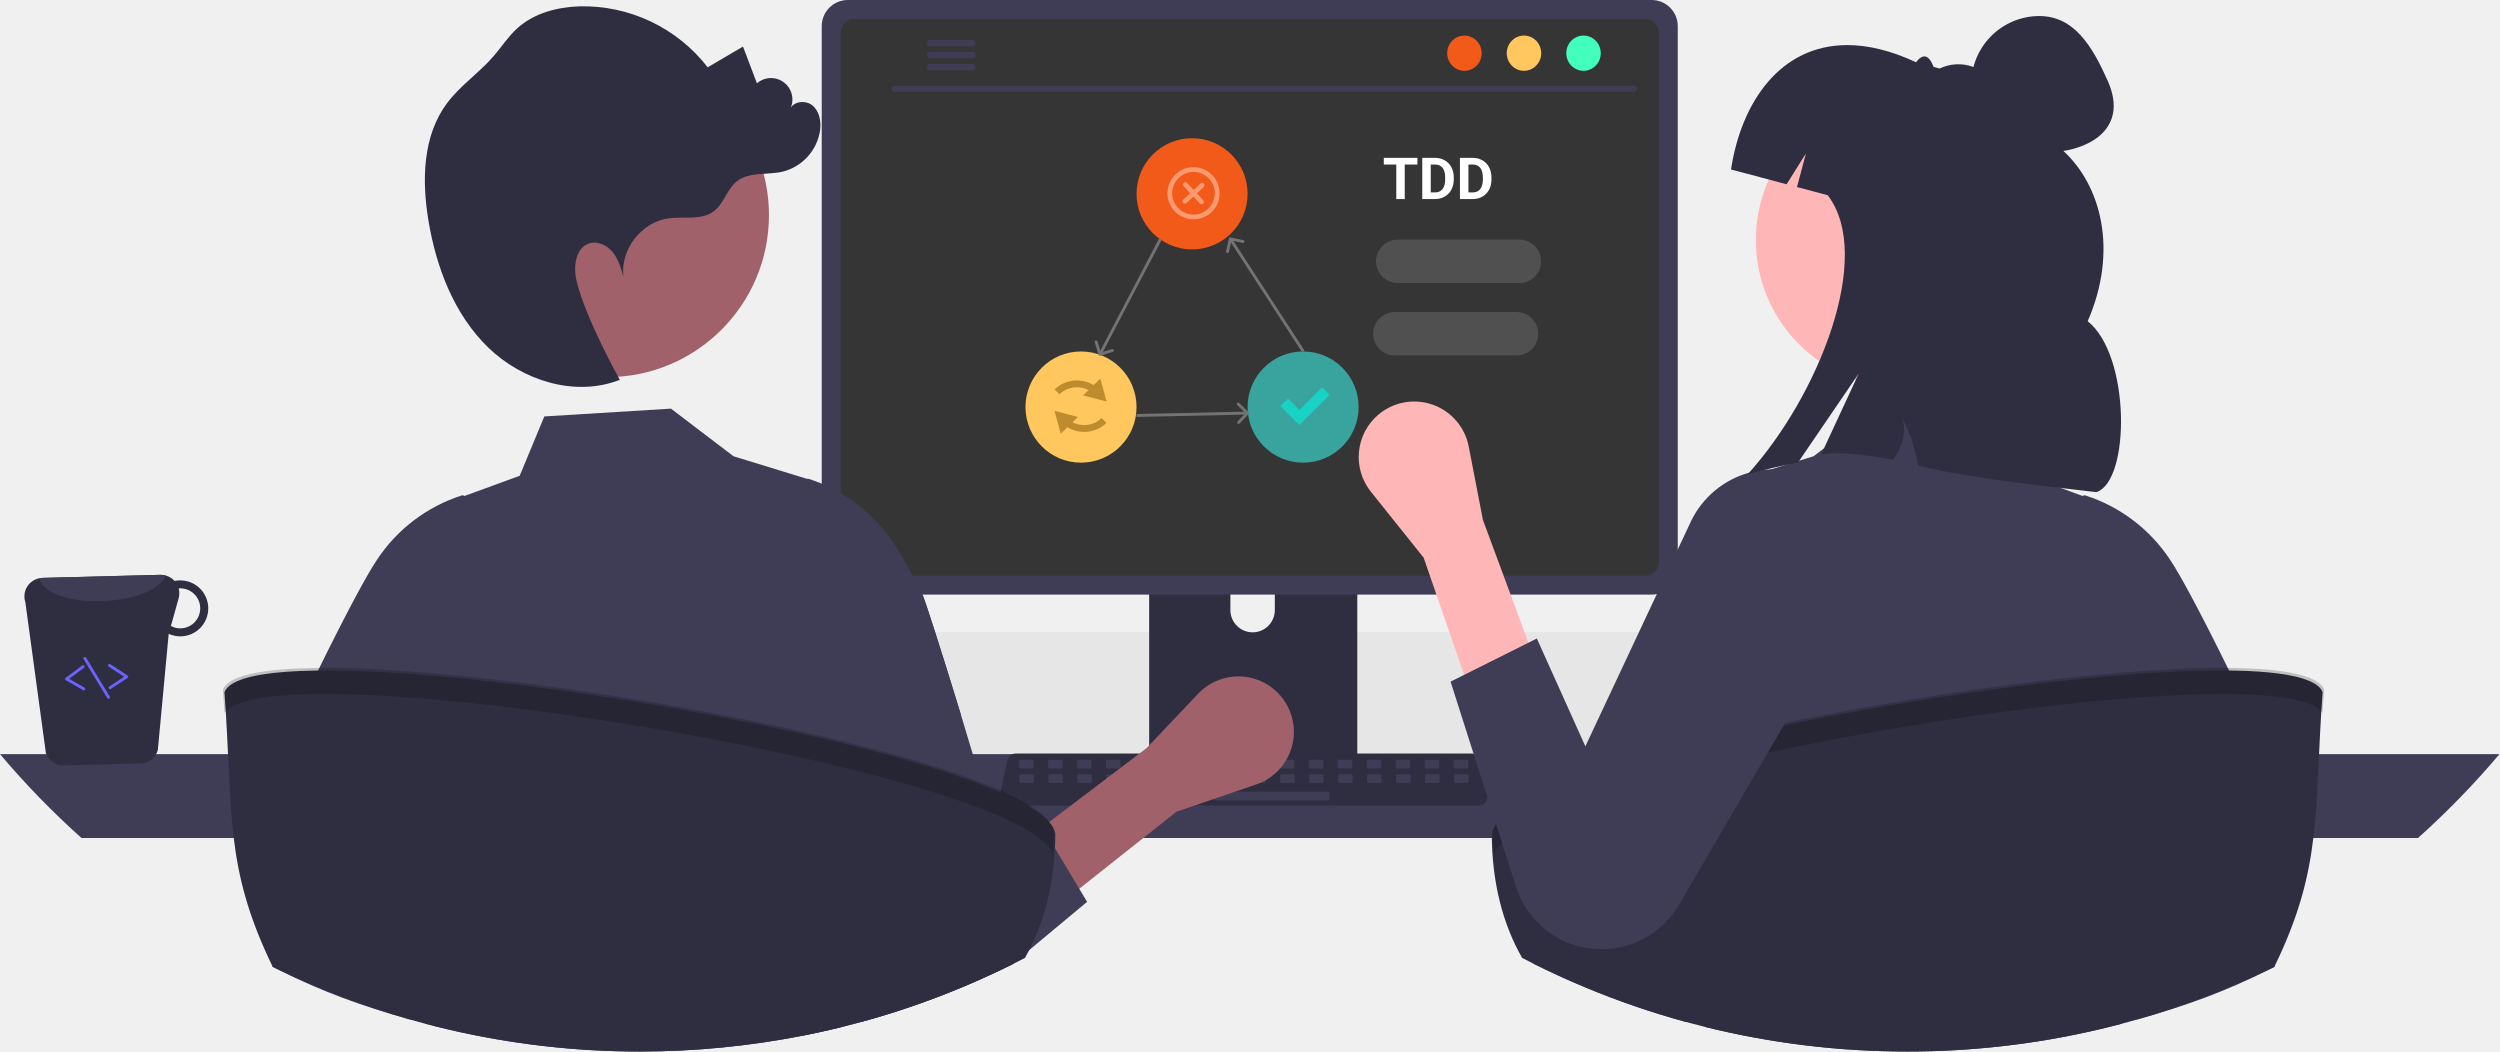
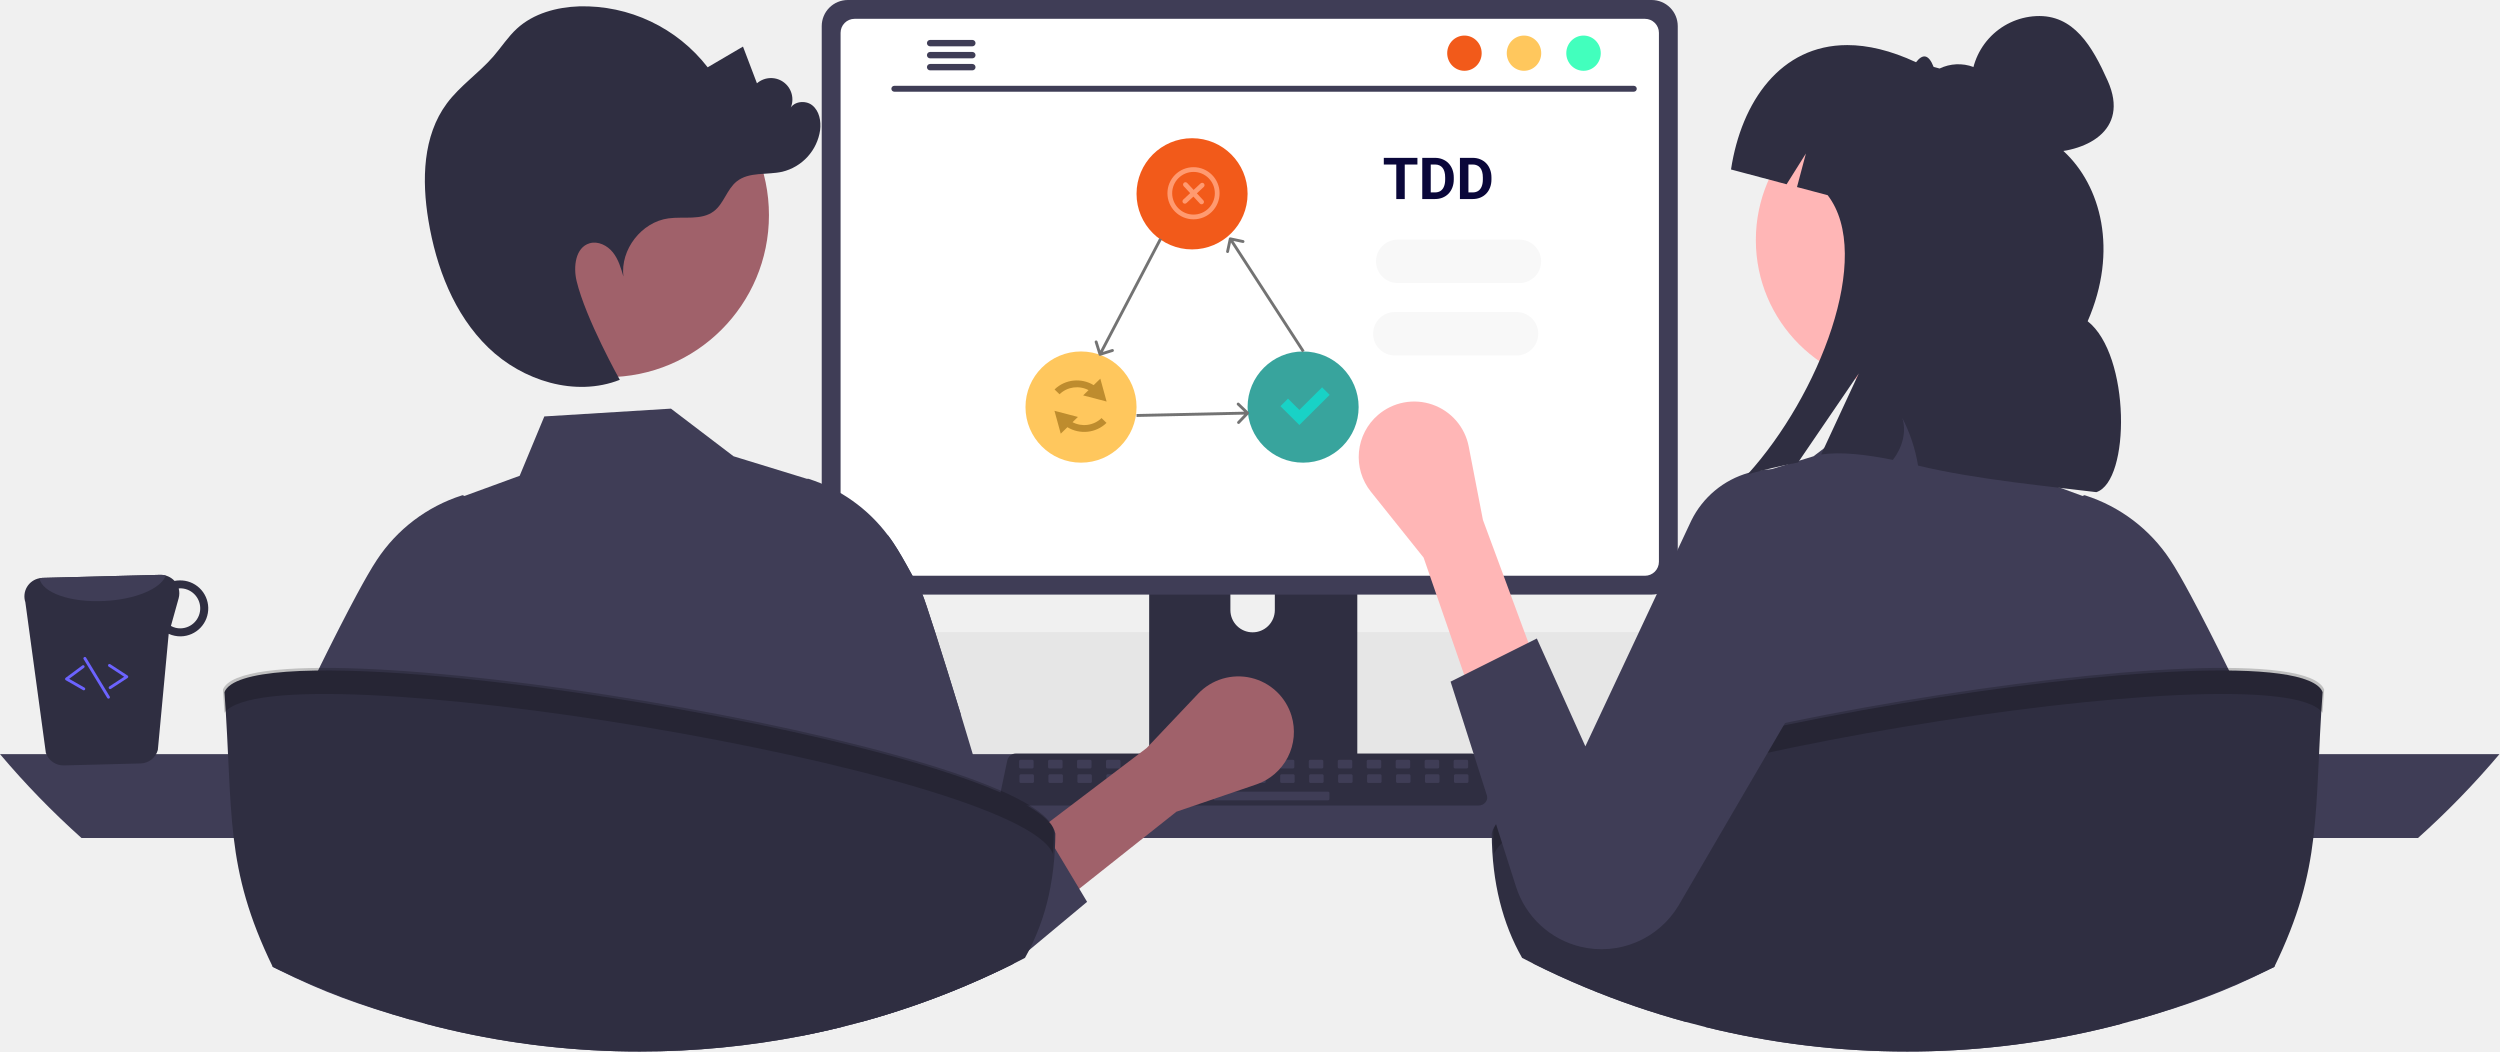
<svg xmlns="http://www.w3.org/2000/svg" width="863" height="363" viewBox="0 0 863 363" fill="none">
-   <path d="M208.94 245C208.939 248.419 209.594 251.807 210.87 254.98C211.36 256.21 211.945 257.4 212.62 258.54C213.491 260.026 214.503 261.426 215.64 262.72C218.152 265.583 221.247 267.876 224.716 269.447C228.186 271.018 231.951 271.831 235.76 271.83H627.07C634.183 271.83 641.005 269.004 646.035 263.975C651.064 258.945 653.89 252.123 653.89 245.01C653.89 237.897 651.064 231.075 646.035 226.045C641.005 221.016 634.183 218.19 627.07 218.19H235.76C228.651 218.197 221.835 221.023 216.807 226.049C211.779 231.076 208.95 237.891 208.94 245Z" fill="#E6E6E6" />
+   <path d="M208.94 245C208.939 248.419 209.594 251.807 210.87 254.98C211.36 256.21 211.945 257.4 212.62 258.54C213.491 260.026 214.503 261.426 215.64 262.72C218.152 265.583 221.247 267.876 224.716 269.447C228.186 271.018 231.951 271.831 235.76 271.83H627.07C634.183 271.83 641.005 269.004 646.035 263.975C651.064 258.945 653.89 252.123 653.89 245.01C653.89 237.897 651.064 231.075 646.035 226.045C641.005 221.016 634.183 218.19 627.07 218.19H235.76C228.651 218.197 221.835 221.023 216.807 226.049C211.779 231.076 208.95 237.891 208.94 245V245Z" fill="#E6E6E6" />
  <path d="M0 260.32C8.687 270.613 18.084 280.287 28.12 289.27H834.7C844.737 280.287 854.133 270.613 862.82 260.32H0Z" fill="#3F3D56" />
-   <path d="M396.69 163.51V266.07H468.54V163.51C468.541 162.772 468.306 162.054 467.868 161.46C467.431 160.866 466.815 160.428 466.11 160.21C465.778 160.1 465.43 160.046 465.08 160.05H400.16C399.705 160.049 399.254 160.138 398.833 160.311C398.413 160.485 398.03 160.74 397.708 161.061C397.386 161.382 397.13 161.764 396.955 162.184C396.78 162.604 396.69 163.055 396.69 163.51ZM424.73 198.75C424.749 196.728 425.565 194.796 427.002 193.373C428.438 191.95 430.378 191.152 432.4 191.152C434.422 191.152 436.362 191.95 437.798 193.373C439.234 194.796 440.051 196.728 440.07 198.75V210.65C440.06 212.677 439.247 214.618 437.81 216.048C436.372 217.478 434.427 218.281 432.4 218.281C430.373 218.281 428.428 217.478 426.99 216.048C425.553 214.618 424.74 212.677 424.73 210.65V198.75Z" fill="#2F2E41" />
+   <path d="M396.69 163.51V266.07H468.54V163.51C468.541 162.772 468.306 162.054 467.868 161.46C467.431 160.866 466.815 160.428 466.11 160.21C465.778 160.1 465.43 160.046 465.08 160.05H400.16C399.705 160.049 399.254 160.138 398.833 160.311C398.413 160.485 398.03 160.74 397.708 161.061C397.386 161.382 397.13 161.764 396.955 162.184C396.78 162.604 396.69 163.055 396.69 163.51V163.51ZM424.73 198.75C424.749 196.728 425.565 194.796 427.002 193.373C428.438 191.95 430.378 191.152 432.4 191.152C434.422 191.152 436.362 191.95 437.798 193.373C439.234 194.796 440.051 196.728 440.07 198.75V210.65C440.06 212.677 439.247 214.618 437.81 216.048C436.372 217.478 434.427 218.281 432.4 218.281C430.373 218.281 428.428 217.478 426.99 216.048C425.553 214.618 424.74 212.677 424.73 210.65V198.75Z" fill="#2F2E41" />
  <path d="M396.47 262.79V272.68C396.472 273.192 396.675 273.683 397.037 274.047C397.398 274.41 397.888 274.616 398.4 274.62H466.83C467.343 274.617 467.834 274.412 468.196 274.048C468.557 273.685 468.76 273.193 468.76 272.68V262.79H396.47Z" fill="#3F3D56" />
-   <path d="M283.66 8.99V196.25C283.662 198.636 284.611 200.924 286.298 202.612C287.985 204.299 290.274 205.248 292.66 205.25H570.16C572.546 205.248 574.834 204.299 576.522 202.612C578.209 200.924 579.158 198.636 579.16 196.25V8.99C579.154 6.606 578.204 4.321 576.517 2.636C574.83 0.951 572.544 0.003 570.16 0H292.66C290.276 0.003 287.99 0.951 286.303 2.636C284.616 4.321 283.666 6.606 283.66 8.99Z" fill="#3F3D56" />
-   <path d="M290.17 11.32V193.94C290.172 195.215 290.68 196.437 291.581 197.339C292.483 198.24 293.705 198.748 294.98 198.75H567.85C569.125 198.748 570.347 198.24 571.249 197.339C572.15 196.437 572.658 195.215 572.66 193.94V11.32C572.66 10.043 572.153 8.819 571.252 7.915C570.35 7.012 569.126 6.503 567.85 6.5H294.98C293.703 6.503 292.48 7.012 291.578 7.915C290.677 8.819 290.17 10.043 290.17 11.32Z" fill="#353535" />
+   <path d="M283.66 8.99V196.25C283.662 198.636 284.611 200.924 286.298 202.612C287.985 204.299 290.274 205.248 292.66 205.25H570.16C572.546 205.248 574.834 204.299 576.522 202.612C578.209 200.924 579.158 198.636 579.16 196.25V8.99C579.154 6.606 578.204 4.321 576.517 2.636C574.83 0.951 572.544 0.003 570.16 0H292.66C290.276 0.003 287.99 0.951 286.303 2.636C284.616 4.321 283.666 6.606 283.66 8.99V8.99Z" fill="#3F3D56" />
+   <path d="M290.17 11.32V193.94C290.172 195.215 290.68 196.437 291.581 197.339C292.483 198.24 293.705 198.748 294.98 198.75H567.85C569.125 198.748 570.347 198.24 571.249 197.339C572.15 196.437 572.658 195.215 572.66 193.94V11.32C572.66 10.043 572.153 8.819 571.252 7.915C570.35 7.012 569.126 6.503 567.85 6.5H294.98C293.703 6.503 292.48 7.012 291.578 7.915C290.677 8.819 290.17 10.043 290.17 11.32Z" fill="white" />
  <path d="M345.81 276.95C346.088 277.298 346.441 277.579 346.843 277.771C347.244 277.963 347.685 278.062 348.13 278.06H510.47C510.914 278.059 511.352 277.96 511.753 277.769C512.154 277.577 512.507 277.299 512.786 276.954C513.066 276.61 513.265 276.207 513.37 275.775C513.474 275.344 513.481 274.894 513.39 274.46L510.87 262.49C510.766 262.002 510.541 261.548 510.216 261.169C509.891 260.79 509.477 260.498 509.01 260.32C508.672 260.187 508.313 260.12 507.95 260.12H350.64C350.277 260.12 349.918 260.187 349.58 260.32C349.114 260.498 348.699 260.789 348.374 261.168C348.049 261.547 347.825 262.002 347.72 262.49L345.2 274.46C345.11 274.894 345.119 275.343 345.224 275.774C345.33 276.204 345.53 276.606 345.81 276.95Z" fill="#2F2E41" />
  <path d="M502.285 265.276H506.309C506.578 265.276 506.797 265.057 506.797 264.787V262.764C506.797 262.494 506.578 262.276 506.309 262.276H502.285C502.015 262.276 501.797 262.494 501.797 262.764V264.787C501.797 265.057 502.015 265.276 502.285 265.276Z" fill="#3F3D56" />
  <path d="M492.285 265.276H496.309C496.578 265.276 496.797 265.057 496.797 264.787V262.764C496.797 262.494 496.578 262.276 496.309 262.276H492.285C492.015 262.276 491.797 262.494 491.797 262.764V264.787C491.797 265.057 492.015 265.276 492.285 265.276Z" fill="#3F3D56" />
  <path d="M482.285 265.276H486.309C486.578 265.276 486.797 265.057 486.797 264.787V262.764C486.797 262.494 486.578 262.276 486.309 262.276H482.285C482.015 262.276 481.797 262.494 481.797 262.764V264.787C481.797 265.057 482.015 265.276 482.285 265.276Z" fill="#3F3D56" />
  <path d="M472.285 265.276H476.309C476.578 265.276 476.797 265.057 476.797 264.787V262.764C476.797 262.494 476.578 262.276 476.309 262.276H472.285C472.015 262.276 471.797 262.494 471.797 262.764V264.787C471.797 265.057 472.015 265.276 472.285 265.276Z" fill="#3F3D56" />
  <path d="M462.285 265.276H466.309C466.578 265.276 466.797 265.057 466.797 264.787V262.764C466.797 262.494 466.578 262.276 466.309 262.276H462.285C462.015 262.276 461.797 262.494 461.797 262.764V264.787C461.797 265.057 462.015 265.276 462.285 265.276Z" fill="#3F3D56" />
  <path d="M452.285 265.276H456.309C456.578 265.276 456.797 265.057 456.797 264.787V262.764C456.797 262.494 456.578 262.276 456.309 262.276H452.285C452.015 262.276 451.797 262.494 451.797 262.764V264.787C451.797 265.057 452.015 265.276 452.285 265.276Z" fill="#3F3D56" />
  <path d="M442.285 265.276H446.309C446.578 265.276 446.797 265.057 446.797 264.787V262.764C446.797 262.494 446.578 262.276 446.309 262.276H442.285C442.015 262.276 441.797 262.494 441.797 262.764V264.787C441.797 265.057 442.015 265.276 442.285 265.276Z" fill="#3F3D56" />
  <path d="M432.285 265.276H436.309C436.578 265.276 436.797 265.057 436.797 264.787V262.764C436.797 262.494 436.578 262.276 436.309 262.276H432.285C432.015 262.276 431.797 262.494 431.797 262.764V264.787C431.797 265.057 432.015 265.276 432.285 265.276Z" fill="#3F3D56" />
  <path d="M422.285 265.276H426.309C426.578 265.276 426.797 265.057 426.797 264.787V262.764C426.797 262.494 426.578 262.276 426.309 262.276H422.285C422.015 262.276 421.797 262.494 421.797 262.764V264.787C421.797 265.057 422.015 265.276 422.285 265.276Z" fill="#3F3D56" />
  <path d="M412.285 265.276H416.309C416.578 265.276 416.797 265.057 416.797 264.787V262.764C416.797 262.494 416.578 262.276 416.309 262.276H412.285C412.015 262.276 411.797 262.494 411.797 262.764V264.787C411.797 265.057 412.015 265.276 412.285 265.276Z" fill="#3F3D56" />
  <path d="M402.285 265.276H406.309C406.578 265.276 406.797 265.057 406.797 264.787V262.764C406.797 262.494 406.578 262.276 406.309 262.276H402.285C402.015 262.276 401.797 262.494 401.797 262.764V264.787C401.797 265.057 402.015 265.276 402.285 265.276Z" fill="#3F3D56" />
  <path d="M392.285 265.276H396.309C396.578 265.276 396.797 265.057 396.797 264.787V262.764C396.797 262.494 396.578 262.276 396.309 262.276H392.285C392.015 262.276 391.797 262.494 391.797 262.764V264.787C391.797 265.057 392.015 265.276 392.285 265.276Z" fill="#3F3D56" />
  <path d="M382.285 265.276H386.309C386.578 265.276 386.797 265.057 386.797 264.787V262.764C386.797 262.494 386.578 262.276 386.309 262.276H382.285C382.015 262.276 381.797 262.494 381.797 262.764V264.787C381.797 265.057 382.015 265.276 382.285 265.276Z" fill="#3F3D56" />
  <path d="M372.285 265.276H376.309C376.578 265.276 376.797 265.057 376.797 264.787V262.764C376.797 262.494 376.578 262.276 376.309 262.276H372.285C372.015 262.276 371.797 262.494 371.797 262.764V264.787C371.797 265.057 372.015 265.276 372.285 265.276Z" fill="#3F3D56" />
  <path d="M362.285 265.276H366.309C366.578 265.276 366.797 265.057 366.797 264.787V262.764C366.797 262.494 366.578 262.276 366.309 262.276H362.285C362.015 262.276 361.797 262.494 361.797 262.764V264.787C361.797 265.057 362.015 265.276 362.285 265.276Z" fill="#3F3D56" />
  <path d="M352.285 265.276H356.309C356.578 265.276 356.797 265.057 356.797 264.787V262.764C356.797 262.494 356.578 262.276 356.309 262.276H352.285C352.015 262.276 351.797 262.494 351.797 262.764V264.787C351.797 265.057 352.015 265.276 352.285 265.276Z" fill="#3F3D56" />
  <path d="M502.403 270.276H506.427C506.697 270.276 506.915 270.057 506.915 269.787V267.764C506.915 267.494 506.697 267.276 506.427 267.276H502.403C502.134 267.276 501.915 267.494 501.915 267.764V269.787C501.915 270.057 502.134 270.276 502.403 270.276Z" fill="#3F3D56" />
  <path d="M492.403 270.276H496.427C496.697 270.276 496.915 270.057 496.915 269.787V267.764C496.915 267.494 496.697 267.276 496.427 267.276H492.403C492.134 267.276 491.915 267.494 491.915 267.764V269.787C491.915 270.057 492.134 270.276 492.403 270.276Z" fill="#3F3D56" />
  <path d="M482.403 270.276H486.427C486.697 270.276 486.915 270.057 486.915 269.787V267.764C486.915 267.494 486.697 267.276 486.427 267.276H482.403C482.134 267.276 481.915 267.494 481.915 267.764V269.787C481.915 270.057 482.134 270.276 482.403 270.276Z" fill="#3F3D56" />
  <path d="M472.403 270.276H476.427C476.697 270.276 476.915 270.057 476.915 269.787V267.764C476.915 267.494 476.697 267.276 476.427 267.276H472.403C472.134 267.276 471.915 267.494 471.915 267.764V269.787C471.915 270.057 472.134 270.276 472.403 270.276Z" fill="#3F3D56" />
  <path d="M462.403 270.276H466.427C466.697 270.276 466.915 270.057 466.915 269.787V267.764C466.915 267.494 466.697 267.276 466.427 267.276H462.403C462.134 267.276 461.915 267.494 461.915 267.764V269.787C461.915 270.057 462.134 270.276 462.403 270.276Z" fill="#3F3D56" />
  <path d="M452.403 270.276H456.427C456.697 270.276 456.915 270.057 456.915 269.787V267.764C456.915 267.494 456.697 267.276 456.427 267.276H452.403C452.134 267.276 451.915 267.494 451.915 267.764V269.787C451.915 270.057 452.134 270.276 452.403 270.276Z" fill="#3F3D56" />
  <path d="M442.403 270.276H446.427C446.697 270.276 446.915 270.057 446.915 269.787V267.764C446.915 267.494 446.697 267.276 446.427 267.276H442.403C442.134 267.276 441.915 267.494 441.915 267.764V269.787C441.915 270.057 442.134 270.276 442.403 270.276Z" fill="#3F3D56" />
  <path d="M432.403 270.276H436.427C436.697 270.276 436.915 270.057 436.915 269.787V267.764C436.915 267.494 436.697 267.276 436.427 267.276H432.403C432.134 267.276 431.915 267.494 431.915 267.764V269.787C431.915 270.057 432.134 270.276 432.403 270.276Z" fill="#3F3D56" />
  <path d="M422.403 270.276H426.427C426.697 270.276 426.915 270.057 426.915 269.787V267.764C426.915 267.494 426.697 267.276 426.427 267.276H422.403C422.134 267.276 421.915 267.494 421.915 267.764V269.787C421.915 270.057 422.134 270.276 422.403 270.276Z" fill="#3F3D56" />
  <path d="M412.403 270.276H416.427C416.697 270.276 416.915 270.057 416.915 269.787V267.764C416.915 267.494 416.697 267.276 416.427 267.276H412.403C412.134 267.276 411.915 267.494 411.915 267.764V269.787C411.915 270.057 412.134 270.276 412.403 270.276Z" fill="#3F3D56" />
  <path d="M402.403 270.276H406.427C406.697 270.276 406.915 270.057 406.915 269.787V267.764C406.915 267.494 406.697 267.276 406.427 267.276H402.403C402.134 267.276 401.915 267.494 401.915 267.764V269.787C401.915 270.057 402.134 270.276 402.403 270.276Z" fill="#3F3D56" />
  <path d="M392.403 270.276H396.427C396.697 270.276 396.915 270.057 396.915 269.787V267.764C396.915 267.494 396.697 267.276 396.427 267.276H392.403C392.134 267.276 391.915 267.494 391.915 267.764V269.787C391.915 270.057 392.134 270.276 392.403 270.276Z" fill="#3F3D56" />
  <path d="M382.403 270.276H386.427C386.697 270.276 386.915 270.057 386.915 269.787V267.764C386.915 267.494 386.697 267.276 386.427 267.276H382.403C382.134 267.276 381.915 267.494 381.915 267.764V269.787C381.915 270.057 382.134 270.276 382.403 270.276Z" fill="#3F3D56" />
  <path d="M372.403 270.276H376.427C376.697 270.276 376.915 270.057 376.915 269.787V267.764C376.915 267.494 376.697 267.276 376.427 267.276H372.403C372.134 267.276 371.915 267.494 371.915 267.764V269.787C371.915 270.057 372.134 270.276 372.403 270.276Z" fill="#3F3D56" />
  <path d="M362.403 270.276H366.427C366.697 270.276 366.915 270.057 366.915 269.787V267.764C366.915 267.494 366.697 267.276 366.427 267.276H362.403C362.134 267.276 361.915 267.494 361.915 267.764V269.787C361.915 270.057 362.134 270.276 362.403 270.276Z" fill="#3F3D56" />
  <path d="M352.403 270.276H356.427C356.697 270.276 356.915 270.057 356.915 269.787V267.764C356.915 267.494 356.697 267.276 356.427 267.276H352.403C352.134 267.276 351.915 267.494 351.915 267.764V269.787C351.915 270.057 352.134 270.276 352.403 270.276Z" fill="#3F3D56" />
  <path d="M419.403 276.276H458.427C458.697 276.276 458.915 276.057 458.915 275.787V273.764C458.915 273.494 458.697 273.276 458.427 273.276H419.403C419.134 273.276 418.915 273.494 418.915 273.764V275.787C418.915 276.057 419.134 276.276 419.403 276.276Z" fill="#3F3D56" />
-   <path d="M308.692 31.657H564.015C564.281 31.651 564.533 31.541 564.719 31.352C564.905 31.162 565.009 30.907 565.009 30.641C565.009 30.376 564.905 30.121 564.719 29.931C564.533 29.741 564.281 29.632 564.015 29.626H308.692C308.427 29.632 308.174 29.741 307.988 29.931C307.803 30.121 307.699 30.376 307.699 30.641C307.699 30.907 307.803 31.162 307.988 31.352C308.174 31.541 308.427 31.651 308.692 31.657Z" fill="#3F3D56" />
+   <path d="M308.692 31.657H564.015C564.281 31.651 564.533 31.541 564.719 31.352C564.905 31.162 565.009 30.907 565.009 30.641C565.009 30.376 564.905 30.121 564.719 29.931C564.533 29.741 564.281 29.632 564.015 29.626H308.692C308.427 29.632 308.174 29.741 307.988 29.931C307.803 30.121 307.699 30.376 307.699 30.641C307.699 30.907 307.803 31.162 307.988 31.352C308.174 31.541 308.427 31.651 308.692 31.657V31.657Z" fill="#3F3D56" />
  <path d="M546.635 24.442C549.921 24.442 552.585 21.718 552.585 18.359C552.585 14.999 549.921 12.276 546.635 12.276C543.349 12.276 540.685 14.999 540.685 18.359C540.685 21.718 543.349 24.442 546.635 24.442Z" fill="#42FFBD" />
  <path d="M526.079 24.442C529.365 24.442 532.03 21.718 532.03 18.359C532.03 14.999 529.365 12.276 526.079 12.276C522.793 12.276 520.129 14.999 520.129 18.359C520.129 21.718 522.793 24.442 526.079 24.442Z" fill="#FFC75D" />
  <path d="M505.523 24.442C508.809 24.442 511.473 21.718 511.473 18.359C511.473 14.999 508.809 12.276 505.523 12.276C502.237 12.276 499.573 14.999 499.573 18.359C499.573 21.718 502.237 24.442 505.523 24.442Z" fill="#F25A1A" />
-   <path d="M319.98 14.89C319.979 15.034 320.007 15.176 320.061 15.309C320.116 15.443 320.196 15.564 320.297 15.666C320.398 15.768 320.519 15.849 320.651 15.905C320.784 15.96 320.926 15.989 321.07 15.99H335.67C335.959 15.983 336.233 15.864 336.435 15.657C336.637 15.451 336.75 15.174 336.75 14.885C336.75 14.596 336.637 14.319 336.435 14.113C336.233 13.906 335.959 13.787 335.67 13.78H321.07C320.779 13.784 320.5 13.902 320.296 14.11C320.092 14.318 319.978 14.599 319.98 14.89Z" fill="#3F3D56" />
-   <path d="M319.98 19.04C319.979 19.184 320.007 19.326 320.061 19.459C320.116 19.593 320.196 19.714 320.297 19.816C320.398 19.918 320.519 19.999 320.651 20.055C320.784 20.11 320.926 20.139 321.07 20.14H335.67C335.959 20.134 336.234 20.014 336.436 19.808C336.638 19.601 336.751 19.324 336.751 19.035C336.751 18.746 336.638 18.469 336.436 18.262C336.234 18.055 335.959 17.936 335.67 17.93H321.07C320.779 17.933 320.5 18.052 320.296 18.26C320.092 18.468 319.978 18.748 319.98 19.04Z" fill="#3F3D56" />
-   <path d="M319.98 23.18C319.978 23.472 320.092 23.752 320.296 23.96C320.5 24.168 320.779 24.287 321.07 24.29H335.67C335.959 24.283 336.233 24.164 336.435 23.957C336.637 23.751 336.75 23.474 336.75 23.185C336.75 22.896 336.637 22.619 336.435 22.413C336.233 22.206 335.959 22.087 335.67 22.08H321.07C320.926 22.081 320.784 22.11 320.651 22.165C320.519 22.221 320.398 22.302 320.297 22.404C320.196 22.506 320.116 22.628 320.061 22.761C320.007 22.894 319.979 23.036 319.98 23.18Z" fill="#3F3D56" />
+   <path d="M319.98 14.89C319.979 15.034 320.007 15.176 320.061 15.309C320.116 15.443 320.196 15.564 320.297 15.666C320.398 15.768 320.519 15.849 320.651 15.905C320.784 15.96 320.926 15.989 321.07 15.99H335.67C335.959 15.983 336.233 15.864 336.435 15.657C336.637 15.451 336.75 15.174 336.75 14.885C336.75 14.596 336.637 14.319 336.435 14.113C336.233 13.906 335.959 13.787 335.67 13.78H321.07C320.779 13.784 320.5 13.902 320.296 14.11C320.092 14.318 319.978 14.599 319.98 14.89V14.89Z" fill="#3F3D56" />
+   <path d="M319.98 19.04C319.979 19.184 320.007 19.326 320.061 19.459C320.116 19.593 320.196 19.714 320.297 19.816C320.398 19.918 320.519 19.999 320.651 20.055C320.784 20.11 320.926 20.139 321.07 20.14H335.67C335.959 20.134 336.234 20.014 336.436 19.808C336.638 19.601 336.751 19.324 336.751 19.035C336.751 18.746 336.638 18.469 336.436 18.262C336.234 18.055 335.959 17.936 335.67 17.93H321.07C320.779 17.933 320.5 18.052 320.296 18.26C320.092 18.468 319.978 18.748 319.98 19.04V19.04Z" fill="#3F3D56" />
+   <path d="M319.98 23.18C319.978 23.472 320.092 23.752 320.296 23.96C320.5 24.168 320.779 24.287 321.07 24.29H335.67C335.959 24.283 336.233 24.164 336.435 23.957C336.637 23.751 336.75 23.474 336.75 23.185C336.75 22.896 336.637 22.619 336.435 22.413C336.233 22.206 335.959 22.087 335.67 22.08H321.07C320.926 22.081 320.784 22.11 320.651 22.165C320.519 22.221 320.398 22.302 320.297 22.404C320.196 22.506 320.116 22.628 320.061 22.761C320.007 22.894 319.979 23.036 319.98 23.18V23.18Z" fill="#3F3D56" />
  <path d="M349.912 332.662C349.692 332.772 349.472 332.882 349.252 332.982C347.862 333.672 346.462 334.352 345.052 335.022C340.832 337.032 336.559 338.942 332.232 340.752C320.848 345.514 309.166 349.532 297.262 352.782C295.262 340.312 293.322 310.902 291.462 289.272C291.112 285.202 290.762 281.412 290.412 278.062C290.08 273.664 289.448 269.294 288.522 264.982C288.431 264.644 288.301 264.319 288.132 264.012C288.322 265.742 288.522 270.902 288.712 278.062C288.812 281.412 288.902 285.202 289.002 289.272C289.472 310.092 289.962 338.422 290.452 354.552C289.062 354.892 287.662 355.232 286.262 355.552C285.382 355.762 284.492 355.962 283.602 356.152C282.522 356.392 281.442 356.632 280.362 356.852C279.232 357.092 278.102 357.322 276.972 357.542C258.506 361.17 239.731 362.991 220.912 362.982C219.662 362.982 218.422 362.972 217.172 362.962C216.792 362.962 216.412 362.952 216.022 362.942C214.922 362.922 213.782 362.902 212.622 362.872C190.383 362.257 168.29 359.073 146.782 353.382L147.652 289.272L147.802 278.062L147.862 273.812C147.367 275.179 147.07 276.611 146.982 278.062C146.632 280.792 146.272 284.662 145.912 289.272C144.542 307.032 143.132 335.682 141.672 351.982C124.382 347.062 111.742 342.572 95.942 334.672C95.332 334.372 94.712 334.062 94.102 333.752C94.212 332.982 94.332 332.212 94.442 331.422C96.232 318.982 94.122 302.792 96.102 289.272C97.612 278.842 99.172 268.822 100.742 260.322C102.642 250.092 104.572 242.052 106.482 238.142C108.682 233.632 110.882 229.192 113.012 224.942C113.932 223.112 114.835 221.315 115.722 219.552C116.202 218.602 116.682 217.662 117.152 216.742C119.292 212.552 121.312 208.682 123.162 205.252C124.462 202.842 125.662 200.662 126.762 198.752C128.052 196.502 129.192 194.642 130.132 193.232C137.075 182.708 147.406 174.871 159.412 171.022L159.712 170.942L160.002 171.062L160.332 171.212L179.392 164.242L187.902 143.752L231.612 141.062L238.672 146.432L242.282 149.182L246.132 152.112L253.212 157.502L255.222 158.122L258.212 159.042L278.662 165.322L278.872 165.232L279.172 165.312C290.098 168.809 299.661 175.625 306.532 184.812C307.212 185.692 307.842 186.602 308.452 187.522C310.112 189.982 312.352 193.872 314.992 198.752C316.082 200.762 317.232 202.942 318.442 205.252C319.172 206.642 325.472 226.302 331.602 246.382C337.332 265.182 342.912 284.352 343.642 289.272C343.772 290.182 343.912 291.102 344.042 292.012C344.872 297.702 345.692 303.432 346.482 309.022C347.652 317.312 348.792 325.312 349.882 332.462C349.892 332.532 349.902 332.592 349.912 332.662Z" fill="#3F3D56" />
  <path opacity="0.2" d="M303.59 260.276L295.093 227.484L287.59 255.78L303.59 260.276Z" fill="black" />
-   <path d="M15.829 259.896C16.27 261.178 17.106 262.289 18.216 263.067C19.327 263.845 20.656 264.251 22.012 264.227L48.504 263.545C49.87 263.518 51.191 263.05 52.269 262.211C53.347 261.371 54.124 260.206 54.485 258.888L58.234 218.801C59.564 219.403 61.012 219.701 62.472 219.671C65.033 219.607 67.465 218.528 69.23 216.671C70.996 214.814 71.952 212.332 71.888 209.771C71.823 207.209 70.744 204.778 68.887 203.012C67.031 201.246 64.549 200.291 61.987 200.355C61.404 200.353 60.821 200.414 60.251 200.535C59.63 199.864 58.876 199.33 58.036 198.968C57.197 198.606 56.291 198.423 55.377 198.432L14.626 199.485C14.288 199.497 13.952 199.539 13.621 199.61C12.727 199.776 11.88 200.132 11.135 200.654C10.391 201.175 9.767 201.851 9.305 202.634C8.843 203.417 8.555 204.29 8.459 205.194C8.362 206.097 8.461 207.012 8.748 207.874L15.829 259.896ZM59.003 216.079L61.67 206.526C61.974 205.423 61.981 204.259 61.691 203.152C61.82 203.151 61.934 203.09 62.064 203.09C63.893 203.052 65.662 203.741 66.984 205.006C68.306 206.27 69.073 208.008 69.115 209.837C69.158 211.666 68.474 213.437 67.213 214.762C65.951 216.088 64.216 216.859 62.387 216.907C61.205 216.944 60.035 216.657 59.003 216.079Z" fill="#2F2E41" />
-   <path d="M13.621 199.609C14.489 204.574 24.25 208.063 35.987 207.457C46.78 206.96 55.604 203.17 57.221 198.678C56.623 198.501 56.001 198.418 55.377 198.432L14.626 199.485C14.288 199.497 13.952 199.539 13.621 199.609Z" fill="#3F3D56" />
+   <path d="M15.829 259.896C16.27 261.178 17.106 262.289 18.216 263.067C19.327 263.845 20.656 264.251 22.012 264.227L48.504 263.545C49.87 263.518 51.191 263.05 52.269 262.211C53.347 261.371 54.124 260.206 54.485 258.888L58.234 218.801C59.564 219.403 61.012 219.701 62.472 219.671C65.033 219.607 67.465 218.528 69.23 216.671C70.996 214.814 71.952 212.332 71.888 209.771C71.823 207.209 70.744 204.778 68.887 203.012C67.031 201.246 64.549 200.291 61.987 200.355C61.404 200.353 60.821 200.414 60.251 200.535C59.63 199.864 58.876 199.33 58.036 198.968C57.197 198.606 56.291 198.423 55.377 198.432L14.626 199.485C14.288 199.497 13.952 199.539 13.621 199.61C12.727 199.776 11.88 200.132 11.135 200.654C10.391 201.175 9.767 201.851 9.305 202.634C8.843 203.417 8.555 204.29 8.459 205.194C8.362 206.097 8.461 207.012 8.748 207.874L15.829 259.896ZM59.003 216.079L61.67 206.526C61.974 205.423 61.981 204.259 61.691 203.152C61.82 203.151 61.934 203.09 62.064 203.09C63.893 203.052 65.662 203.741 66.984 205.006C68.306 206.27 69.073 208.008 69.115 209.837C69.158 211.666 68.474 213.437 67.213 214.762C65.951 216.088 64.216 216.859 62.387 216.907C61.205 216.944 60.035 216.657 59.003 216.079V216.079Z" fill="#2F2E41" />
+   <path d="M13.621 199.609C14.489 204.574 24.25 208.063 35.987 207.457C46.78 206.96 55.604 203.17 57.221 198.678C56.623 198.501 56.001 198.418 55.377 198.432L14.626 199.485C14.288 199.497 13.952 199.539 13.621 199.609V199.609Z" fill="#3F3D56" />
  <path d="M38.138 237.867C38.192 237.854 38.243 237.831 38.289 237.801L44.042 234.035C44.112 233.99 44.169 233.928 44.208 233.855C44.248 233.782 44.269 233.7 44.269 233.617C44.269 233.534 44.248 233.453 44.209 233.38C44.169 233.307 44.112 233.245 44.042 233.199L38.063 229.282C38.008 229.246 37.946 229.221 37.882 229.209C37.817 229.196 37.751 229.196 37.686 229.21C37.622 229.223 37.56 229.249 37.506 229.286C37.452 229.323 37.405 229.37 37.369 229.425C37.333 229.48 37.308 229.542 37.296 229.607C37.284 229.671 37.284 229.738 37.298 229.802C37.311 229.866 37.337 229.928 37.375 229.982C37.412 230.036 37.459 230.082 37.515 230.118L42.856 233.617L37.742 236.964C37.643 237.029 37.57 237.127 37.536 237.24C37.502 237.354 37.51 237.475 37.557 237.584C37.605 237.692 37.689 237.78 37.796 237.832C37.902 237.884 38.023 237.896 38.138 237.867H38.138Z" fill="#6C63FF" />
-   <path d="M29.051 238.287C29.148 238.262 29.235 238.209 29.301 238.135C29.368 238.061 29.41 237.969 29.424 237.87C29.437 237.771 29.421 237.671 29.377 237.581C29.333 237.492 29.264 237.418 29.177 237.368L23.874 234.328L29 230.521C29.052 230.481 29.097 230.432 29.131 230.376C29.164 230.32 29.187 230.257 29.196 230.192C29.206 230.127 29.202 230.061 29.186 229.998C29.17 229.934 29.142 229.874 29.103 229.821C29.064 229.769 29.015 229.724 28.958 229.691C28.902 229.657 28.84 229.635 28.775 229.625C28.71 229.616 28.644 229.619 28.58 229.635C28.516 229.651 28.456 229.679 28.404 229.718L22.665 233.981C22.599 234.031 22.545 234.096 22.51 234.171C22.475 234.246 22.459 234.329 22.464 234.412C22.469 234.495 22.494 234.575 22.538 234.646C22.582 234.716 22.642 234.775 22.714 234.816L28.68 238.236C28.792 238.3 28.925 238.318 29.051 238.287Z" fill="#6C63FF" />
-   <path d="M37.566 241.167C37.614 241.155 37.66 241.136 37.703 241.11C37.759 241.076 37.808 241.031 37.847 240.978C37.886 240.925 37.913 240.865 37.929 240.801C37.945 240.737 37.947 240.671 37.937 240.606C37.927 240.541 37.904 240.479 37.87 240.423L29.715 227.014C29.645 226.902 29.534 226.821 29.406 226.79C29.277 226.759 29.142 226.78 29.029 226.849C28.916 226.918 28.834 227.029 28.803 227.157C28.771 227.286 28.792 227.421 28.86 227.535L37.016 240.943C37.072 241.034 37.155 241.105 37.254 241.146C37.353 241.186 37.462 241.194 37.566 241.167Z" fill="#6C63FF" />
+   <path d="M29.051 238.287C29.148 238.262 29.235 238.209 29.301 238.135C29.368 238.061 29.41 237.969 29.424 237.87C29.437 237.771 29.421 237.671 29.377 237.581C29.333 237.492 29.264 237.418 29.177 237.368L23.874 234.328L29 230.521C29.052 230.481 29.097 230.432 29.131 230.376C29.164 230.32 29.187 230.257 29.196 230.192C29.206 230.127 29.202 230.061 29.186 229.998C29.17 229.934 29.142 229.874 29.103 229.821C29.064 229.769 29.015 229.724 28.958 229.691C28.902 229.657 28.84 229.635 28.775 229.625C28.71 229.616 28.644 229.619 28.58 229.635C28.516 229.651 28.456 229.679 28.404 229.718L22.665 233.981C22.599 234.031 22.545 234.096 22.51 234.171C22.475 234.246 22.459 234.329 22.464 234.412C22.469 234.495 22.494 234.575 22.538 234.646C22.582 234.716 22.642 234.775 22.714 234.816L28.68 238.236C28.792 238.3 28.925 238.318 29.051 238.287V238.287Z" fill="#6C63FF" />
+   <path d="M37.566 241.167C37.614 241.155 37.66 241.136 37.703 241.11C37.759 241.076 37.808 241.031 37.847 240.978C37.886 240.925 37.913 240.865 37.929 240.801C37.945 240.737 37.947 240.671 37.937 240.606C37.927 240.541 37.904 240.479 37.87 240.423L29.715 227.014C29.645 226.902 29.534 226.821 29.406 226.79C29.277 226.759 29.142 226.78 29.029 226.849C28.916 226.918 28.834 227.029 28.803 227.157C28.771 227.286 28.792 227.421 28.86 227.535L37.016 240.943C37.072 241.034 37.155 241.105 37.254 241.146C37.353 241.186 37.462 241.194 37.566 241.167V241.167Z" fill="#6C63FF" />
  <path d="M785.149 333.75C784.539 334.06 783.919 334.37 783.309 334.67C767.509 342.57 754.869 347.06 737.579 351.98C736.119 335.68 734.709 307.03 733.339 289.27C732.979 284.66 732.619 280.79 732.269 278.06C732.181 276.609 731.885 275.177 731.389 273.81L731.449 278.06L731.599 289.27L732.469 353.38C710.962 359.071 688.868 362.255 666.629 362.87C665.469 362.9 664.329 362.92 663.229 362.94C662.839 362.95 662.459 362.96 662.079 362.96C660.829 362.97 659.589 362.98 658.339 362.98C634.903 362.997 611.552 360.167 588.799 354.55C589.289 338.42 589.779 310.09 590.249 289.27C590.349 285.2 590.439 281.41 590.539 278.06C590.729 270.9 590.929 265.74 591.119 264.01C590.951 264.317 590.82 264.642 590.729 264.98C589.803 269.292 589.171 273.662 588.839 278.06C588.489 281.41 588.139 285.2 587.789 289.27C585.929 310.9 583.989 340.31 581.989 352.78C570.085 349.53 558.404 345.512 547.019 340.75C541.019 338.25 535.126 335.553 529.339 332.66C530.439 325.46 531.589 317.39 532.769 309.02C533.689 302.53 534.639 295.86 535.609 289.27C537.109 279.09 588.069 169.16 600.079 165.31L600.379 165.23L600.589 165.32L621.039 159.04L624.029 158.12L626.039 157.5L633.119 152.11L636.969 149.18L640.579 146.43L647.639 141.06L691.349 143.75L699.859 164.24L718.919 171.21L719.249 171.06L719.539 170.94L719.839 171.02C731.845 174.869 742.176 182.706 749.119 193.23C750.059 194.64 751.199 196.5 752.489 198.75C753.589 200.66 754.789 202.84 756.089 205.25C757.939 208.68 759.959 212.55 762.099 216.74C762.569 217.66 763.049 218.6 763.529 219.55C764.419 221.31 765.322 223.107 766.239 224.94C768.369 229.19 770.569 233.63 772.769 238.14C774.679 242.05 776.609 250.09 778.509 260.32C780.079 268.82 781.639 278.84 783.149 289.27C785.129 302.79 783.019 318.98 784.809 331.42C784.919 332.21 785.039 332.98 785.149 333.75Z" fill="#3F3D56" />
  <path d="M656.954 133.705C685.03 133.705 707.791 110.944 707.791 82.868C707.791 54.792 685.03 32.032 656.954 32.032C628.878 32.032 606.118 54.792 606.118 82.868C606.118 110.944 628.878 133.705 656.954 133.705Z" fill="#FFB6B6" />
  <path opacity="0.2" d="M575.659 260.276L584.156 227.484L591.659 255.78L575.659 260.276Z" fill="black" />
  <path d="M801.769 238.91C798.729 280.79 801.879 299.23 785.099 333.76C769.832 341.233 753.929 347.33 737.579 351.98C735.879 352.46 734.176 352.927 732.469 353.38C710.962 359.071 688.868 362.255 666.629 362.87C665.469 362.9 664.329 362.92 663.229 362.94C662.839 362.95 662.459 362.96 662.079 362.96C660.829 362.97 659.589 362.98 658.339 362.98C634.903 362.997 611.552 360.167 588.799 354.55C586.519 353.99 584.249 353.4 581.989 352.78C570.085 349.53 558.404 345.512 547.019 340.75C541.019 338.25 535.126 335.553 529.339 332.66C528.029 332 526.719 331.34 525.429 330.66C518.799 319 515.029 304.82 514.949 287.78C519.539 258.42 791.629 213.59 801.769 238.91Z" fill="#2F2E41" />
  <path opacity="0.2" d="M801.761 246.082C801.917 243.489 802.09 240.811 802.293 238.022C792.153 212.702 520.063 257.532 515.473 286.892C515.485 289.584 515.6 292.196 515.794 294.747C526.91 265.769 785.399 223.161 801.761 246.082Z" fill="black" />
-   <path d="M508.183 240.885L530.516 229.718L511.905 179.468L507 154.126C506.363 150.833 504.872 147.766 502.678 145.23C500.484 142.694 497.663 140.778 494.496 139.674C491.33 138.57 487.929 138.316 484.634 138.938C481.338 139.56 478.264 141.036 475.718 143.218C471.945 146.452 469.576 151.026 469.111 155.974C468.645 160.921 470.121 165.856 473.225 169.737L491.432 192.496L508.183 240.885Z" fill="#FFB6B6" />
-   <path d="M530.516 220.413L500.738 235.302L523.336 306.111C524.959 311.195 527.868 315.775 531.782 319.404C535.695 323.034 540.48 325.591 545.672 326.827C552.074 328.352 558.796 327.797 564.862 325.245C570.928 322.692 576.023 318.273 579.409 312.63L639.334 209.916C643.581 202.838 644.892 194.381 642.987 186.35C641.082 178.318 636.112 171.35 629.139 166.934C625.388 164.559 621.18 163 616.787 162.359C612.394 161.718 607.916 162.009 603.643 163.213C599.37 164.417 595.399 166.507 591.987 169.348C588.576 172.188 585.801 175.715 583.843 179.699L547.267 257.636L530.516 220.413Z" fill="#3F3D56" />
+   <path d="M508.183 240.885L530.516 229.718L511.905 179.468L507 154.126C506.363 150.833 504.872 147.766 502.678 145.23C500.484 142.694 497.663 140.778 494.496 139.674C491.33 138.57 487.929 138.316 484.634 138.938C481.338 139.56 478.264 141.036 475.718 143.218V143.218C471.945 146.452 469.576 151.026 469.111 155.974C468.645 160.921 470.121 165.856 473.225 169.737L491.432 192.496L508.183 240.885Z" fill="#FFB6B6" />
+   <path d="M530.516 220.413L500.738 235.302L523.336 306.111C524.959 311.195 527.868 315.775 531.782 319.404C535.695 323.034 540.48 325.591 545.672 326.827C552.074 328.351 558.796 327.797 564.862 325.245C570.928 322.692 576.023 318.274 579.409 312.63L639.334 209.916C643.581 202.838 644.892 194.381 642.987 186.35C641.082 178.318 636.112 171.35 629.139 166.934V166.934C625.388 164.559 621.18 163 616.787 162.359C612.394 161.718 607.916 162.009 603.643 163.213C599.37 164.417 595.399 166.507 591.987 169.348C588.576 172.188 585.801 175.715 583.843 179.699L547.267 257.636L530.516 220.413Z" fill="#3F3D56" />
  <path d="M209.508 130.197C240.4 130.197 265.443 105.154 265.443 74.262C265.443 43.37 240.4 18.327 209.508 18.327C178.615 18.327 153.573 43.37 153.573 74.262C153.573 105.154 178.615 130.197 209.508 130.197Z" fill="#A0616A" />
  <path d="M154.244 35.716C158.792 29.586 165.329 25.228 170.329 19.461C173.072 16.297 175.35 12.711 178.435 9.879C184.165 4.616 192.179 2.459 199.955 2.191C208.477 1.972 216.931 3.762 224.632 7.417C232.334 11.072 239.067 16.489 244.286 23.229C248.351 20.846 252.415 18.463 256.48 16.08C258.085 20.306 259.691 24.533 261.297 28.759C262.615 27.614 264.296 26.972 266.042 26.948C267.788 26.923 269.486 27.517 270.835 28.625C272.185 29.734 273.098 31.284 273.414 33.001C273.73 34.718 273.428 36.492 272.561 38.008C273.528 35.019 277.96 34.384 280.403 36.359C282.847 38.334 283.501 41.847 283.102 44.963C282.602 48.382 281.091 51.573 278.762 54.126C276.434 56.678 273.396 58.477 270.037 59.289C264.733 60.471 258.56 59.229 254.315 62.622C250.911 65.341 249.884 70.293 246.411 72.923C242.131 76.163 236.081 74.665 230.761 75.381C221.453 76.634 214.083 86.154 215.201 95.479C214.359 92.536 213.474 89.509 211.563 87.118C209.651 84.728 206.432 83.112 203.5 83.991C198.654 85.443 197.862 92.048 199.036 96.969C202.151 110.019 213.955 131.113 213.955 131.113C198.628 137.159 180.367 131.442 168.54 119.969C156.714 108.496 150.555 92.25 147.872 75.993C145.596 62.207 145.919 46.937 154.244 35.716Z" fill="#2F2E41" />
  <path d="M720.662 110.892C731.304 86.494 725.275 64.043 712.302 52.132V52.122C707.202 40.692 700.422 31.872 692.662 29.802C688.912 27.392 685.272 24.562 681.232 23.122C679.35 22.418 677.345 22.102 675.338 22.193C673.33 22.284 671.362 22.78 669.552 23.652L667.492 23.102C665.742 18.632 663.692 18.542 661.412 21.482C652.632 17.392 644.722 15.562 637.682 15.562C614.722 15.562 601.142 35.002 597.542 58.502L616.732 63.612L623.402 52.982L620.322 64.572L630.912 67.382C647.032 88.372 627.742 136.792 603.292 163.732C609.112 162.122 614.909 160.762 620.682 159.652L641.662 128.892L628.662 156.892C635.412 155.902 644.022 156.852 653.432 158.762C656.602 154.622 658.272 149.102 656.632 144.182C659.313 149.371 661.163 154.949 662.112 160.712C681.972 165.562 709.062 168.052 723.662 169.892C735.458 166.042 735.49 122.552 720.662 110.892Z" fill="#2F2E41" />
  <path d="M727.585 27.901C735.38 45.354 719.652 52.861 705.244 52.649C692.225 52.457 681.16 43.311 680.496 30.308C680.176 24.063 682.351 17.948 686.541 13.306C690.731 8.665 696.593 5.878 702.837 5.559C715.84 4.894 722.276 16.012 727.585 27.901Z" fill="#2F2E41" />
-   <path d="M365.982 312.019L353.143 290.603L395.834 258.215L413.584 239.474C415.89 237.04 418.794 235.253 422.007 234.292C425.22 233.332 428.629 233.231 431.893 234.001C435.157 234.771 438.162 236.383 440.607 238.678C443.053 240.973 444.853 243.869 445.829 247.078C447.274 251.833 446.815 256.963 444.55 261.386C442.285 265.809 438.389 269.179 433.686 270.785L406.104 280.201L365.982 312.019Z" fill="#A0616A" />
+   <path d="M365.982 312.019L353.143 290.603L395.834 258.215L413.584 239.474C415.89 237.04 418.794 235.253 422.007 234.292C425.22 233.332 428.629 233.231 431.893 234.001C435.157 234.771 438.162 236.383 440.607 238.678C443.053 240.973 444.853 243.869 445.829 247.078V247.078C447.274 251.833 446.815 256.963 444.55 261.386C442.285 265.809 438.389 269.179 433.686 270.785L406.104 280.201L365.982 312.019Z" fill="#A0616A" />
  <path d="M375.262 311.312L355.272 327.972L349.882 332.462L349.252 332.982C347.862 333.672 346.462 334.352 345.052 335.022C340.832 337.032 336.559 338.942 332.232 340.752C320.848 345.514 309.166 349.532 297.262 352.782C295.002 353.402 292.732 353.992 290.452 354.552C289.062 354.892 287.662 355.232 286.262 355.552C285.382 355.762 284.492 355.962 283.602 356.152C282.522 356.392 281.442 356.632 280.362 356.852C279.232 357.092 278.102 357.322 276.972 357.542C273.931 354.649 271.511 351.168 269.857 347.31C268.203 343.453 267.351 339.299 267.352 335.102C267.352 334.832 267.352 334.552 267.362 334.272L270.572 251.942L271.992 215.452C272.211 207.2 275.648 199.361 281.57 193.61C287.491 187.858 295.427 184.651 303.682 184.672C304.642 184.672 305.592 184.722 306.532 184.812C307.212 185.692 307.842 186.602 308.452 187.522C310.112 189.982 312.352 193.872 314.992 198.752C316.082 200.762 317.232 202.942 318.442 205.252C319.172 206.642 325.472 226.302 331.602 246.382L328.902 267.352L324.022 305.152L344.042 292.012L358.142 282.752L359.812 285.542L364.162 292.802L372.562 306.802L375.262 311.312Z" fill="#3F3D56" />
-   <path d="M364.302 287.782C364.292 289.482 364.252 291.152 364.162 292.802C363.954 297.354 363.426 301.885 362.582 306.362C361.202 313.881 358.739 321.16 355.272 327.972C354.812 328.882 354.322 329.782 353.822 330.662C352.532 331.342 351.222 332.002 349.912 332.662C349.692 332.772 349.472 332.882 349.252 332.982C343.682 335.752 338.009 338.342 332.232 340.752C320.848 345.514 309.166 349.532 297.262 352.782C295.002 353.402 292.732 353.992 290.452 354.552C286.002 355.652 281.509 356.649 276.972 357.542C258.506 361.17 239.731 362.992 220.912 362.982C219.662 362.982 218.422 362.972 217.172 362.962C216.792 362.962 216.412 362.952 216.022 362.942C214.922 362.922 213.782 362.902 212.622 362.872C190.383 362.257 168.289 359.073 146.782 353.382C145.072 352.932 143.369 352.466 141.672 351.982C125.322 347.332 109.419 341.235 94.152 333.762C77.372 299.232 80.522 280.792 77.482 238.912C83.722 223.322 189.292 234.332 270.572 251.942C292.632 256.722 312.892 261.992 328.902 267.352C345.442 272.882 357.432 278.502 362.132 283.782C363.23 284.875 363.984 286.266 364.302 287.782Z" fill="#2F2E41" />
+   <path d="M364.302 287.782C364.292 289.482 364.252 291.152 364.162 292.802C363.954 297.354 363.426 301.885 362.582 306.362C361.202 313.881 358.739 321.16 355.272 327.972C354.812 328.882 354.322 329.782 353.822 330.662C352.532 331.342 351.222 332.002 349.912 332.662C349.692 332.772 349.472 332.882 349.252 332.982C343.682 335.752 338.009 338.342 332.232 340.752C320.848 345.514 309.166 349.532 297.262 352.782C295.002 353.402 292.732 353.992 290.452 354.552C286.002 355.652 281.509 356.649 276.972 357.542C258.506 361.17 239.731 362.992 220.912 362.982C219.662 362.982 218.422 362.972 217.172 362.962C216.792 362.962 216.412 362.952 216.022 362.942C214.922 362.922 213.782 362.902 212.622 362.872C190.383 362.257 168.289 359.073 146.782 353.382C145.072 352.932 143.369 352.466 141.672 351.982C125.322 347.332 109.419 341.235 94.152 333.762C77.372 299.232 80.522 280.792 77.482 238.912C83.722 223.322 189.292 234.332 270.572 251.942C292.632 256.722 312.892 261.992 328.902 267.352C345.442 272.882 357.432 278.502 362.132 283.782C363.23 284.875 363.984 286.266 364.302 287.782V287.782Z" fill="#2F2E41" />
  <path opacity="0.2" d="M77.488 246.082C77.333 243.489 77.159 240.811 76.957 238.022C87.097 212.702 359.187 257.532 363.777 286.892C363.764 289.584 363.649 292.196 363.455 294.747C352.34 265.769 93.85 223.161 77.488 246.082Z" fill="black" />
  <ellipse cx="411.5" cy="66.903" rx="19.167" ry="19.193" fill="#F25A1A" />
  <ellipse cx="449.833" cy="140.517" rx="19.167" ry="19.193" fill="#38A49D" />
  <ellipse cx="373.167" cy="140.517" rx="19.167" ry="19.193" fill="#FFC75D" />
  <path d="M379.244 122.47C379.327 122.734 379.607 122.881 379.87 122.799L384.164 121.461C384.428 121.379 384.575 121.099 384.493 120.835C384.41 120.571 384.13 120.424 383.867 120.506L380.05 121.695L378.86 117.874C378.777 117.61 378.497 117.463 378.234 117.545C377.97 117.627 377.823 117.907 377.905 118.171L379.244 122.47ZM400.188 82.207L379.279 122.089L380.164 122.554L401.073 82.673L400.188 82.207Z" fill="#737373" />
  <path d="M424.797 81.951C424.527 81.893 424.261 82.066 424.204 82.336L423.268 86.741C423.211 87.011 423.383 87.276 423.653 87.334C423.923 87.391 424.188 87.219 424.246 86.948L425.077 83.033L428.988 83.864C429.258 83.921 429.523 83.749 429.58 83.478C429.638 83.208 429.466 82.942 429.196 82.885L424.797 81.951ZM450.335 121.052L425.112 82.167L424.273 82.713L449.497 121.597L450.335 121.052Z" fill="#737373" />
  <path d="M431.028 142.94C431.219 142.741 431.212 142.424 431.012 142.233L427.762 139.121C427.563 138.93 427.246 138.937 427.055 139.136C426.864 139.336 426.871 139.652 427.071 139.843L429.96 142.61L427.193 145.499C427.002 145.698 427.009 146.015 427.208 146.206C427.408 146.396 427.724 146.39 427.915 146.19L431.028 142.94ZM392.344 143.925L430.677 143.094L430.656 142.094L392.322 142.925L392.344 143.925Z" fill="#737373" />
  <g clip-path="url(#clip0_192_3567)">
    <path d="M480.259 110.045C482.04 108.385 482.139 105.595 480.478 103.814C478.818 102.032 476.028 101.934 474.247 103.594L461.345 115.619L449.321 102.718C447.66 100.936 444.87 100.838 443.089 102.498C441.308 104.159 441.21 106.948 442.87 108.73L454.894 121.631L441.993 133.656C440.212 135.316 440.113 138.106 441.774 139.888C443.434 141.669 446.224 141.767 448.005 140.107L460.907 128.082L472.931 140.984C474.592 142.765 477.382 142.863 479.163 141.203C480.944 139.543 481.042 136.753 479.382 134.971L467.358 122.07L480.259 110.045Z" fill="#FF9A70" />
    <path fill-rule="evenodd" clip-rule="evenodd" d="M412.626 121.851C412.626 95.065 434.34 73.351 461.126 73.351C487.912 73.351 509.626 95.065 509.626 121.851C509.626 148.637 487.912 170.351 461.126 170.351C434.34 170.351 412.626 148.637 412.626 121.851ZM461.126 161.533C439.211 161.533 421.444 143.766 421.444 121.851C421.444 99.935 439.211 82.169 461.126 82.169C483.042 82.169 500.808 99.935 500.808 121.851C500.808 143.766 483.042 161.533 461.126 161.533Z" fill="#FF9A70" />
  </g>
  <g clip-path="url(#clip1_192_3567)">
    <path d="M415.55 64.519C415.881 64.211 415.899 63.693 415.591 63.363C415.283 63.032 414.765 63.014 414.435 63.322L412.041 65.554L409.809 63.159C409.501 62.829 408.983 62.811 408.653 63.119C408.322 63.427 408.304 63.945 408.612 64.275L410.844 66.669L408.449 68.901C408.119 69.209 408.101 69.726 408.409 70.057C408.717 70.388 409.235 70.406 409.565 70.098L411.959 67.866L414.191 70.26C414.499 70.591 415.016 70.609 415.347 70.301C415.678 69.993 415.696 69.475 415.388 69.145L413.156 66.751L415.55 64.519Z" fill="#FF9A70" />
    <path fill-rule="evenodd" clip-rule="evenodd" d="M403 66.71C403 61.739 407.029 57.71 412 57.71C416.971 57.71 421 61.739 421 66.71C421 71.68 416.971 75.71 412 75.71C407.029 75.71 403 71.68 403 66.71ZM412 74.074C407.933 74.074 404.636 70.777 404.636 66.71C404.636 62.643 407.933 59.346 412 59.346C416.067 59.346 419.364 62.643 419.364 66.71C419.364 70.777 416.067 74.074 412 74.074Z" fill="#FF9A70" />
  </g>
  <path d="M382 138.607L379.831 130.71L377.532 132.952C373.325 130.367 367.699 130.861 364.035 134.435L365.746 136.104C368.459 133.458 372.554 132.982 375.764 134.677L373.904 136.491L382 138.607Z" fill="#BE8C2E" />
  <path d="M364 141.813L366.169 149.71L368.468 147.468C372.675 150.053 378.301 149.559 381.965 145.985L380.254 144.316C377.541 146.962 373.446 147.438 370.236 145.743L372.096 143.929L364 141.813Z" fill="#BE8C2E" />
  <g clip-path="url(#clip2_192_3567)">
    <path d="M442 140.21L444.616 137.609L448.538 141.51L456.385 133.71L459 136.31L448.538 146.71L442 140.21Z" fill="#18D2C6" />
  </g>
-   <rect x="475" y="82.71" width="57" height="15" rx="7.5" fill="#505050" />
-   <rect x="474" y="107.71" width="57" height="15" rx="7.5" fill="#505050" />
-   <path d="M484.918 54.491V68.71H481.998V54.491H484.918ZM489.293 54.491V56.786H477.691V54.491H489.293ZM495.328 68.71H492.232L492.252 66.425H495.328C496.096 66.425 496.744 66.252 497.271 65.907C497.799 65.556 498.196 65.045 498.463 64.374C498.736 63.703 498.873 62.893 498.873 61.942V61.249C498.873 60.52 498.795 59.879 498.639 59.325C498.489 58.772 498.264 58.306 497.965 57.929C497.665 57.551 497.298 57.268 496.861 57.079C496.425 56.884 495.924 56.786 495.357 56.786H492.174V54.491H495.357C496.308 54.491 497.177 54.654 497.965 54.98C498.759 55.298 499.446 55.758 500.025 56.356C500.605 56.955 501.051 57.672 501.363 58.505C501.682 59.332 501.842 60.253 501.842 61.269V61.942C501.842 62.952 501.682 63.873 501.363 64.706C501.051 65.539 500.605 66.255 500.025 66.855C499.452 67.447 498.766 67.906 497.965 68.231C497.171 68.55 496.292 68.71 495.328 68.71ZM493.893 54.491V68.71H490.963V54.491H493.893ZM508.336 68.71H505.24L505.26 66.425H508.336C509.104 66.425 509.752 66.252 510.279 65.907C510.807 65.556 511.204 65.045 511.471 64.374C511.744 63.703 511.881 62.893 511.881 61.942V61.249C511.881 60.52 511.803 59.879 511.646 59.325C511.497 58.772 511.272 58.306 510.973 57.929C510.673 57.551 510.305 57.268 509.869 57.079C509.433 56.884 508.932 56.786 508.365 56.786H505.182V54.491H508.365C509.316 54.491 510.185 54.654 510.973 54.98C511.767 55.298 512.454 55.758 513.033 56.356C513.613 56.955 514.059 57.672 514.371 58.505C514.69 59.332 514.85 60.253 514.85 61.269V61.942C514.85 62.952 514.69 63.873 514.371 64.706C514.059 65.539 513.613 66.255 513.033 66.855C512.46 67.447 511.773 67.906 510.973 68.231C510.178 68.55 509.299 68.71 508.336 68.71ZM506.9 54.491V68.71H503.971V54.491H506.9Z" fill="white" />
+   <rect x="475" y="82.71" width="57" height="15" rx="7.5" fill="#F8F8F8" />
+   <rect x="474" y="107.71" width="57" height="15" rx="7.5" fill="#F8F8F8" />
+   <path d="M484.918 54.491V68.71H481.998V54.491H484.918ZM489.293 54.491V56.786H477.691V54.491H489.293ZM495.328 68.71H492.232L492.252 66.425H495.328C496.096 66.425 496.744 66.252 497.271 65.907C497.799 65.556 498.196 65.045 498.463 64.374C498.736 63.703 498.873 62.893 498.873 61.942V61.249C498.873 60.52 498.795 59.879 498.639 59.325C498.489 58.772 498.264 58.306 497.965 57.929C497.665 57.551 497.298 57.268 496.861 57.079C496.425 56.884 495.924 56.786 495.357 56.786H492.174V54.491H495.357C496.308 54.491 497.177 54.654 497.965 54.98C498.759 55.298 499.446 55.758 500.025 56.356C500.605 56.955 501.051 57.672 501.363 58.505C501.682 59.332 501.842 60.253 501.842 61.269V61.942C501.842 62.952 501.682 63.873 501.363 64.706C501.051 65.539 500.605 66.255 500.025 66.855C499.452 67.447 498.766 67.906 497.965 68.231C497.171 68.55 496.292 68.71 495.328 68.71ZM493.893 54.491V68.71H490.963V54.491H493.893ZM508.336 68.71H505.24L505.26 66.425H508.336C509.104 66.425 509.752 66.252 510.279 65.907C510.807 65.556 511.204 65.045 511.471 64.374C511.744 63.703 511.881 62.893 511.881 61.942V61.249C511.881 60.52 511.803 59.879 511.646 59.325C511.497 58.772 511.272 58.306 510.973 57.929C510.673 57.551 510.305 57.268 509.869 57.079C509.433 56.884 508.932 56.786 508.365 56.786H505.182V54.491H508.365C509.316 54.491 510.185 54.654 510.973 54.98C511.767 55.298 512.454 55.758 513.033 56.356C513.613 56.955 514.059 57.672 514.371 58.505C514.69 59.332 514.85 60.253 514.85 61.269V61.942C514.85 62.952 514.69 63.873 514.371 64.706C514.059 65.539 513.613 66.255 513.033 66.855C512.46 67.447 511.773 67.906 510.973 68.231C510.178 68.55 509.299 68.71 508.336 68.71ZM506.9 54.491V68.71H503.971V54.491H506.9Z" fill="#0A073A" />
  <defs>
    <clipPath id="clip0_192_3567">
      <rect width="19.747" height="19.774" fill="white" transform="translate(401.626 56.3508)" />
    </clipPath>
    <clipPath id="clip1_192_3567">
      <rect width="18" height="18" fill="white" transform="translate(403 57.71)" />
    </clipPath>
    <clipPath id="clip2_192_3567">
      <rect width="32" height="13" fill="white" transform="translate(437 133.71)" />
    </clipPath>
  </defs>
</svg>
